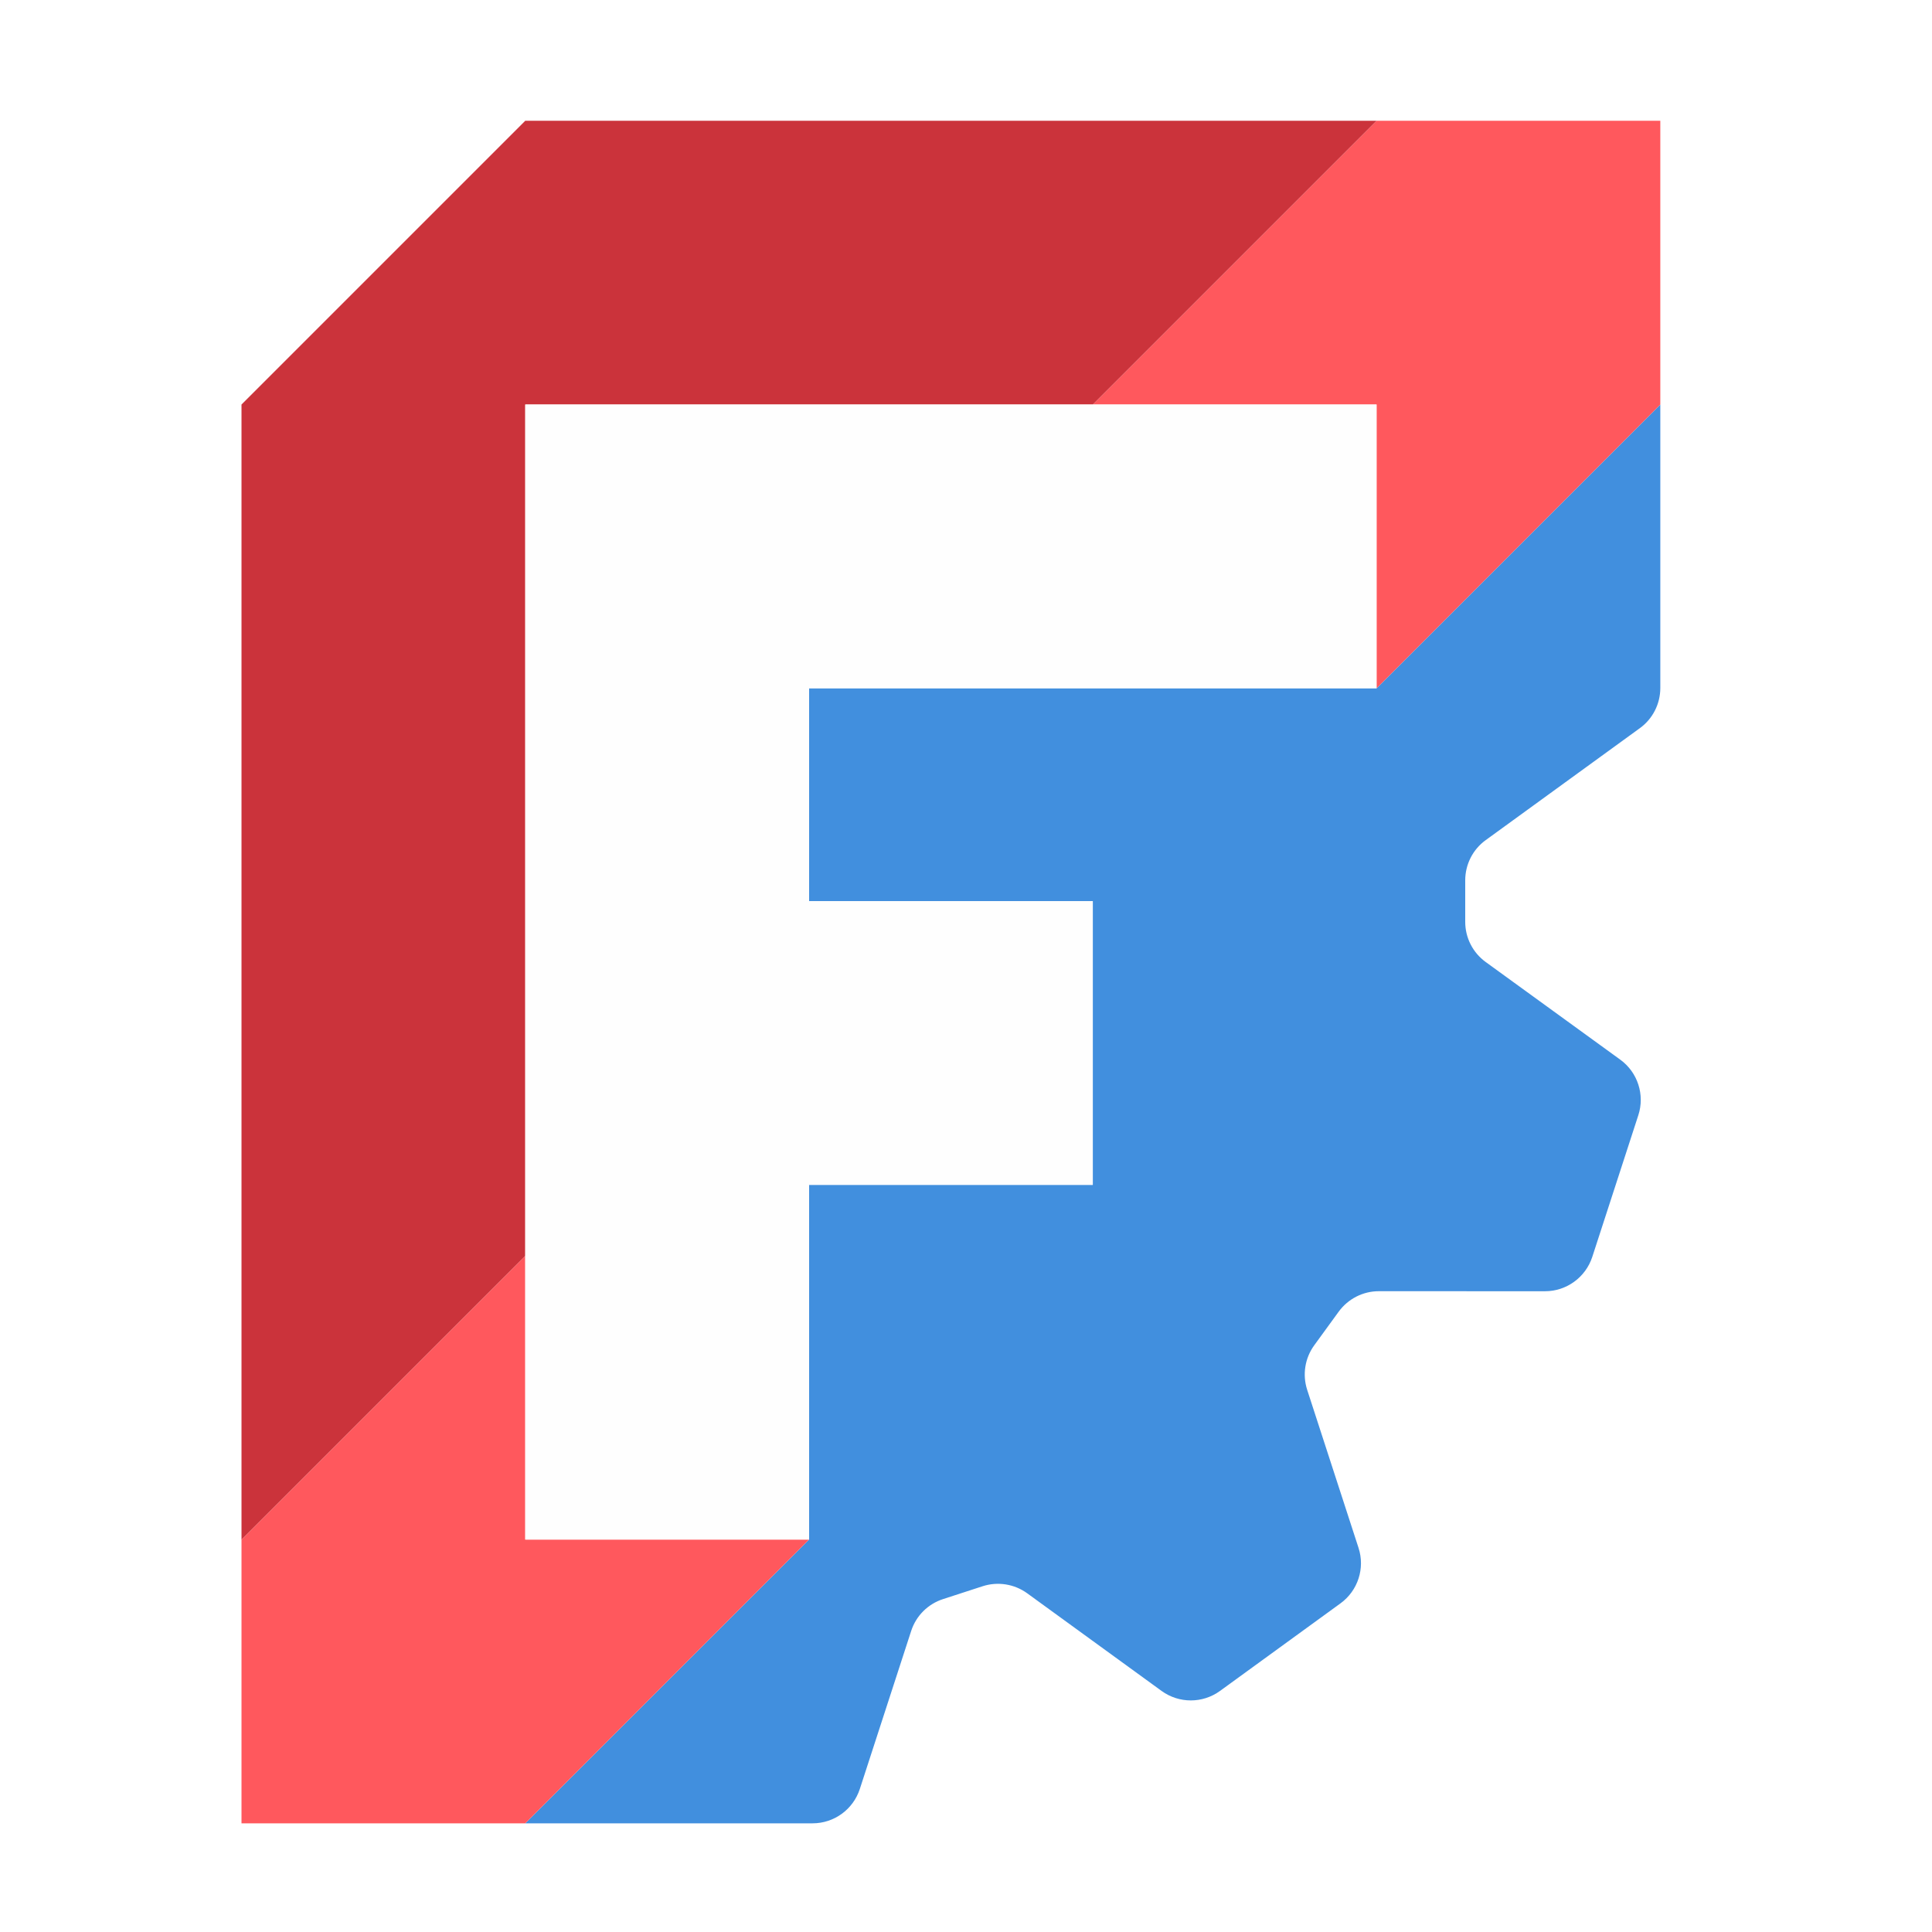
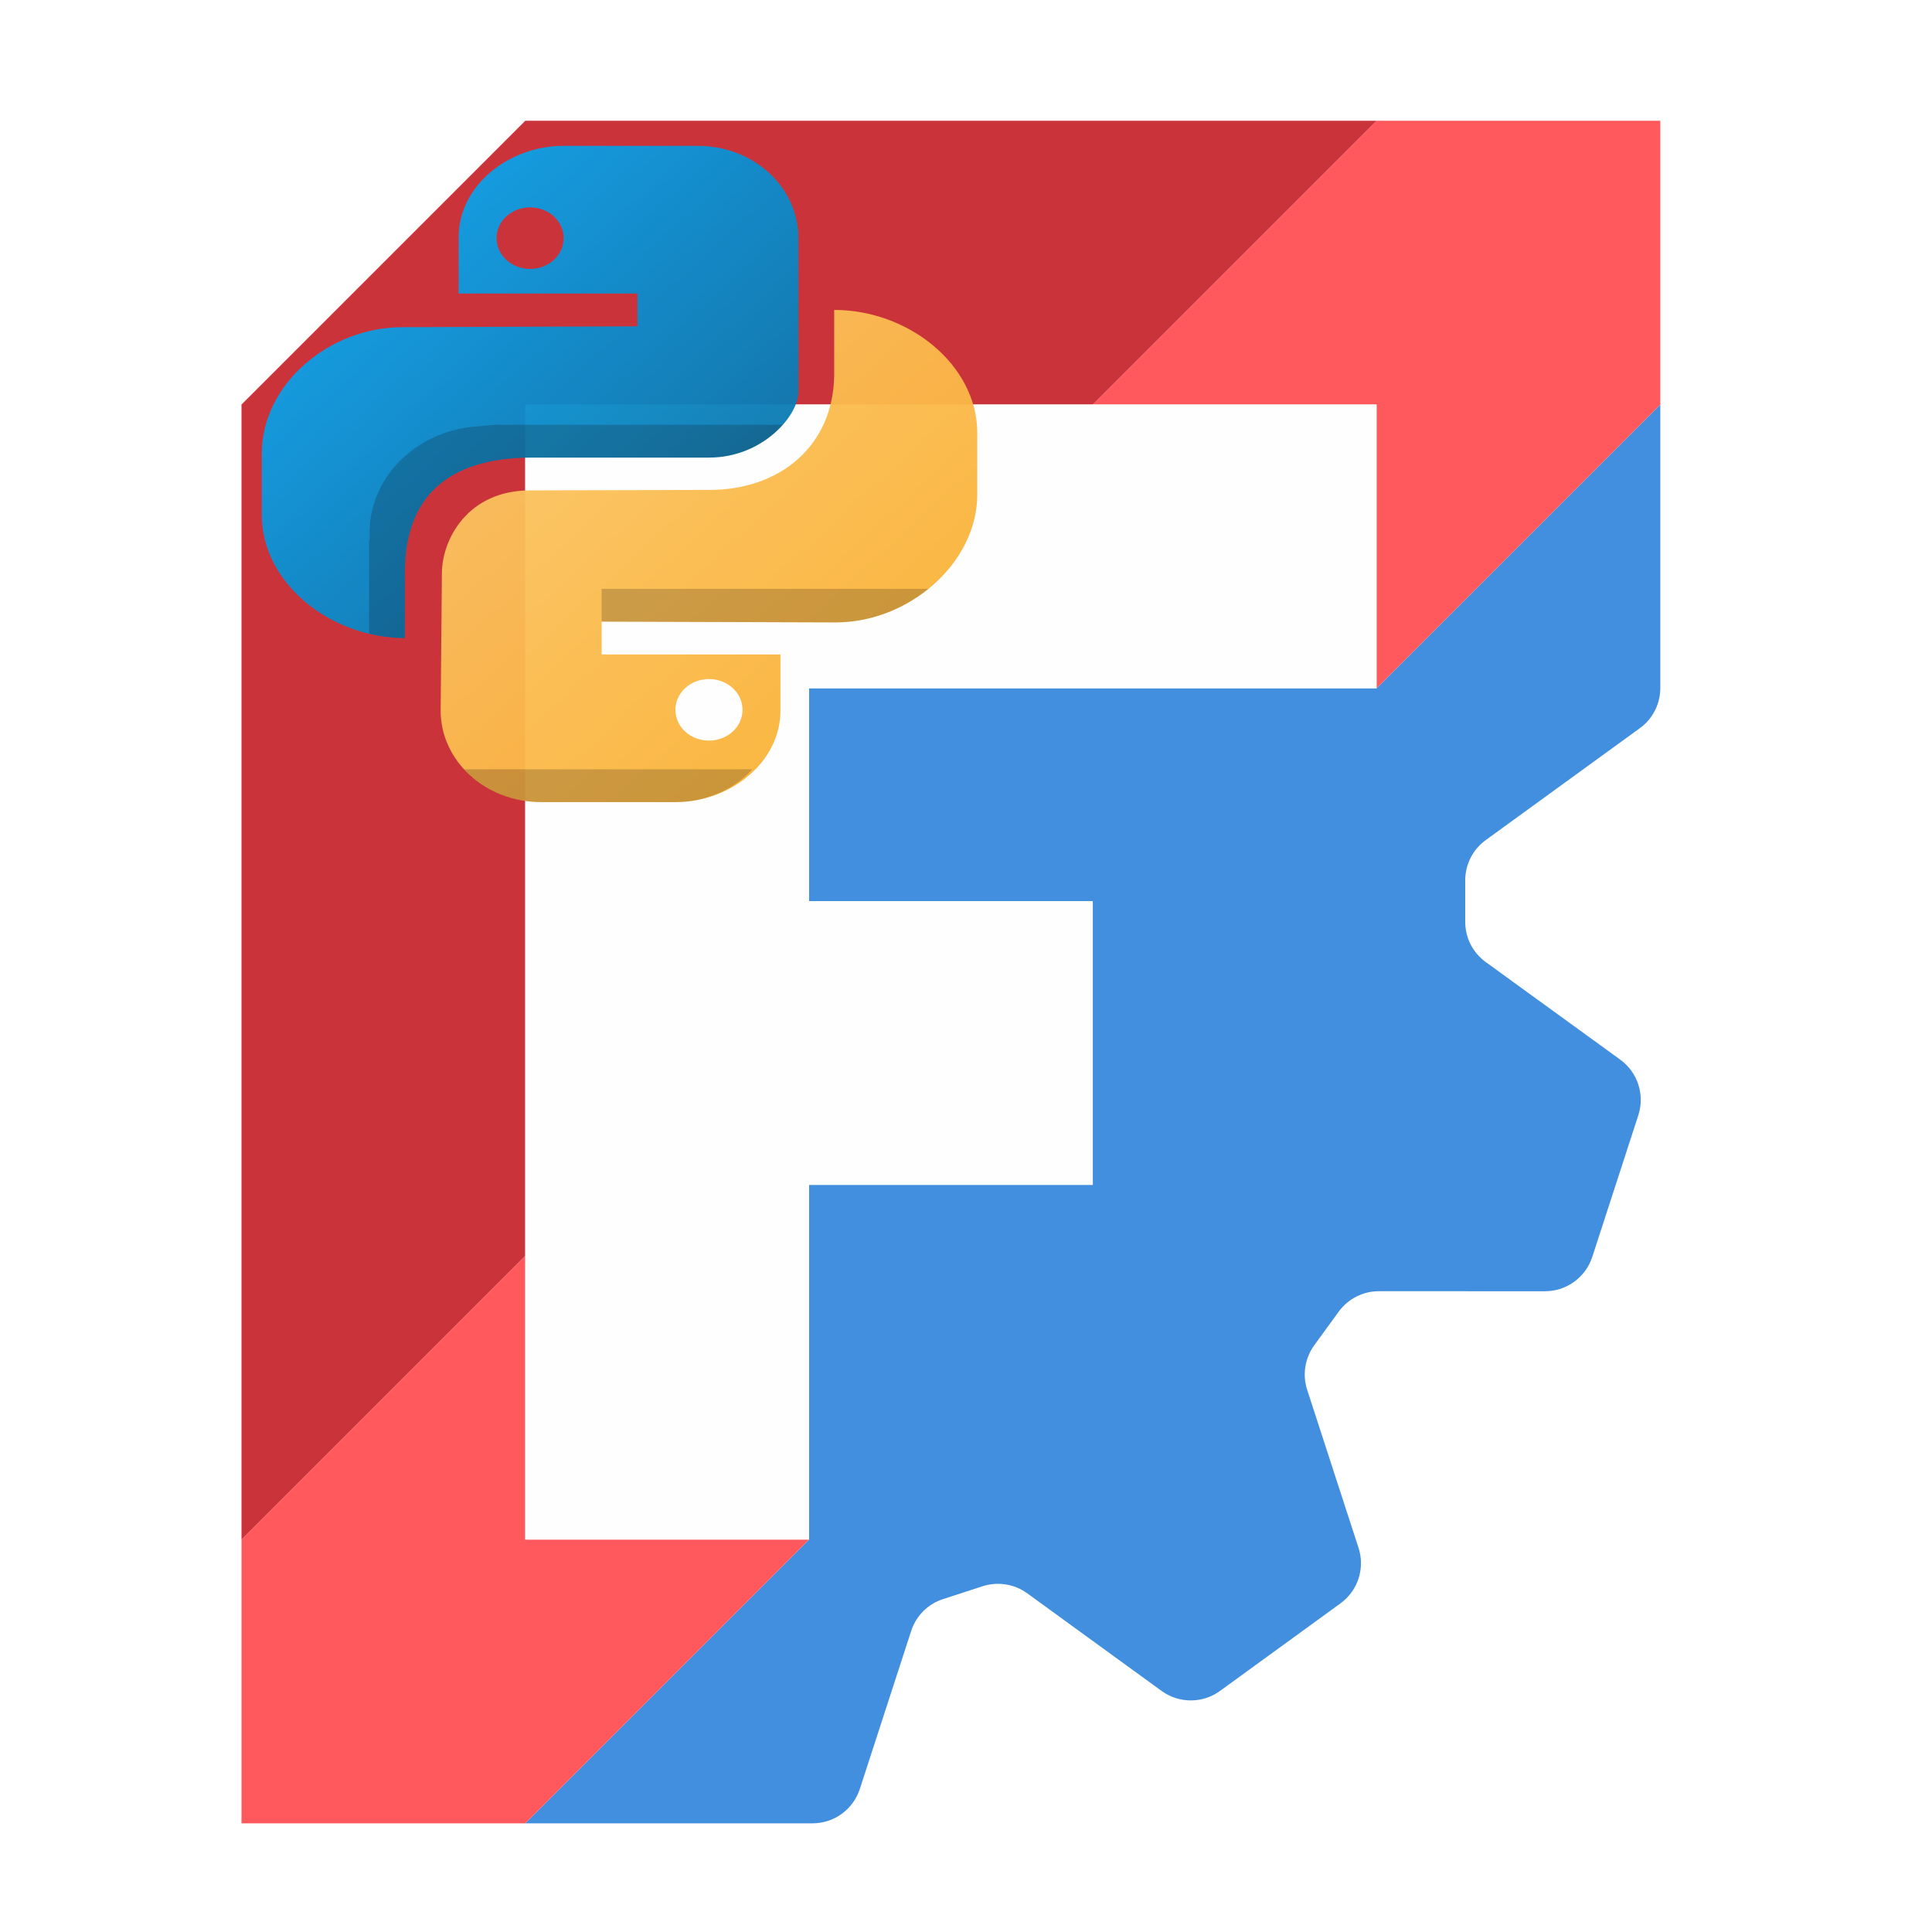
- <svg xmlns="http://www.w3.org/2000/svg" width="64" height="64" id="svg3140" version="1.1">
-   <defs id="defs3142" />
+ <svg xmlns="http://www.w3.org/2000/svg" xmlns:xlink="http://www.w3.org/1999/xlink" width="64" height="64" id="svg3140" version="1.1" xml:space="preserve">
+   <defs id="defs3142">
+     <linearGradient id="linearGradient1067" y1="537.6" x1="400.57" y2="546.58" x2="392.9" gradientUnits="userSpaceOnUse" gradientTransform="matrix(1.25,0,0,1.26667,-92.14,-151.08)">
+       <stop id="stop1063" stop-color="#ffc35a" style="stop-color:#faae2a;stop-opacity:1" />
+       <stop id="stop1065" offset="1" stop-color="#faae2a" style="stop-color:#fcd187;stop-opacity:1" />
+     </linearGradient>
+     <style type="text/css" id="current-color-scheme">
+    .ColorScheme-Text { color:#4d4d4d; }
+   </style>
+     <linearGradient gradientUnits="userSpaceOnUse" x2="0" y2="2.987" y1="43.922" id="h" gradientTransform="translate(-122.5135,-45.5035)">
+       <stop id="stop4658" stop-color="#22a7f0" style="stop-color:#085077;stop-opacity:1" />
+       <stop id="stop4660" stop-color="#19b5fe" offset="1" style="stop-color:#0db1fe;stop-opacity:1" />
+     </linearGradient>
+     <style id="current-color-scheme-8" type="text/css">
+    .ColorScheme-Text { color:#4d4d4d; }
+   </style>
+     <linearGradient xlink:href="#h" id="linearGradient1037" x1="44" y1="44" x2="4" y2="4" gradientUnits="userSpaceOnUse" gradientTransform="matrix(1.03125,0,0,1.03125,-0.125,-0.125)" />
+     <linearGradient xlink:href="#linearGradient1067" id="linearGradient1061" x1="44" y1="44" x2="4" y2="4" gradientUnits="userSpaceOnUse" gradientTransform="matrix(1.03125,0,0,1.03125,-1.375,-1.375)" />
+   </defs>
  <g id="layer1">
    <g id="layer1-4" transform="translate(-6e-6,-0.3636368)">
      <g transform="matrix(0.8506406,0,0,0.8506406,187.827,-0.1960013)" id="g3813-3">
        <g id="g2" transform="matrix(2.762624,0,0,2.762624,-216.9271,5.36024)">
          <path d="m 22,4 -4,4 h -8 V 11 H 14 v 4 h -4 v 5 L 6,24 h 4.05 c 0.303,-1e-6 0.572,-0.195 0.666,-0.484 l 0.724,-2.228 c 0.069,-0.213 0.236,-0.38 0.45,-0.449 l 0.557,-0.181 c 0.213,-0.069 0.447,-0.032 0.628,0.099 l 1.895,1.377 c 0.245,0.178 0.578,0.178 0.823,0 l 1.699,-1.235 c 0.245,-0.178 0.348,-0.494 0.254,-0.782 l -0.724,-2.228 c -0.069,-0.213 -0.032,-0.447 0.1,-0.628 l 0.344,-0.473 c 0.132,-0.181 0.342,-0.289 0.566,-0.289 l 2.343,5.1e-4 c 0.303,10e-6 0.572,-0.196 0.666,-0.484 l 0.649,-1.997 c 0.094,-0.288 -0.009,-0.605 -0.254,-0.783 L 19.539,11.859 C 19.357,11.727 19.25,11.517 19.25,11.293 V 10.707 c 1.9e-5,-0.224 0.107,-0.435 0.288,-0.566 L 21.712,8.562 C 21.893,8.431 22,8.22 22,7.996 Z" style="fill:#418fde;fill-opacity:1;fill-rule:evenodd;stroke:none;stroke-width:2.646;stroke-linecap:square" id="path8" />
          <path id="path7" style="display:inline;fill:#ff585d;fill-opacity:1;fill-rule:evenodd;stroke:none;stroke-width:2.646;stroke-linecap:square" d="m 18,0 -4,4 h 4 V 8 L 22,4 V 0 Z M 6,16 2,20 v 4 h 4 l 4,-4 H 6 Z" />
          <path d="M 6,0 2,4 V 20 L 6,16 V 4 h 8 l 4,-4 z" style="fill:#cb333b;fill-rule:evenodd;stroke-width:2.646;stroke-linecap:square" id="path3" />
          <path d="M 6,20 H 10 V 15 H 14 V 11 H 10 V 8 h 8 V 4 H 6 Z" style="fill:#fefefe;fill-opacity:1;fill-rule:evenodd;stroke:none;stroke-width:2.646;stroke-linecap:square" id="path9" />
        </g>
      </g>
    </g>
  </g>
+   <g id="g1" transform="matrix(0.5925333,0,0,0.5434667,6.301867,2.658133)" style="opacity:0.95">
+     <path style="fill:url(#linearGradient1061);fill-opacity:1;stroke:none;stroke-width:2.062;stroke-linecap:round;stroke-linejoin:round;stroke-miterlimit:4;stroke-dasharray:none;stroke-opacity:1" d="m 36,14 v 4 c -0.052,4.25 -3,7 -7.035,6.97 L 19,25 c -3.503,0 -4.913,3 -4.93,5.014 L 14,38.375 C 13.974,41.491 16.509,44 19.625,44 h 7.5 c 3.116,0 5.87,-2.459 5.872,-5.576 L 33,35 H 23 v -2 l 13.055,0.047 C 40.21,33.061 44,29.405 44,25.25 V 21.5 C 44,17.345 40.155,14 36,14 m -7,22.5 c 1.039,0 1.875,0.836 1.875,1.875 0,1.039 -0.836,1.875 -1.875,1.875 -1.039,0 -1.875,-0.836 -1.875,-1.875 0,-1.039 0.836,-1.875 1.875,-1.875" id="path31" />
+     <path style="fill:url(#linearGradient1037);fill-opacity:1;stroke-width:1.875" d="M 20.875,4 C 17.759,4 15.005,6.459 15.003,9.576 L 15,13 h 10 v 2 L 11.846,15.052 C 7.691,15.069 4,18.595 4,22.75 v 3.75 c 0,4.155 3.845,7.5 8,7.5 v -4 c 0,-4.563 2.36,-6.96 7,-7 h 10 c 3,0 5,-2.551 5,-4 V 9.625 C 34,6.509 31.491,4 28.375,4 Z m -1.875,3.75 c 1.039,0 1.875,0.836 1.875,1.875 0,1.039 -0.836,1.875 -1.875,1.875 C 17.961,11.5 17.125,10.664 17.125,9.625 c 0,-1.039 0.836,-1.875 1.875,-1.875" id="path31-3" />
+     <path style="opacity:0.2;fill:#000000;fill-opacity:1;stroke:none;stroke-width:2;stroke-linecap:round;stroke-linejoin:round;stroke-miterlimit:4;stroke-dasharray:none;stroke-opacity:1" d="m 17,21 -1,0.102 c -3.486,0.283 -6.122,3.274 -5.967,6.768 0.003,0.044 0.006,0.087 0.01,0.131 H 10 v 5.734 C 10.649,33.903 11.319,34 12,34 v -4 c 0,-4.563 2.36,-6.96 7,-7 H 21.127 29 c 1.818,0 3.258,-0.94 4.119,-2 z m 6,10 v 2 l 13.055,0.047 C 37.986,33.054 39.834,32.261 41.264,31 Z m -7.689,11 c 1.033,1.223 2.583,2 4.314,2 h 7.5 c 1.732,0 3.274,-0.777 4.305,-2 z" id="rect1128" />
+   </g>
</svg>
